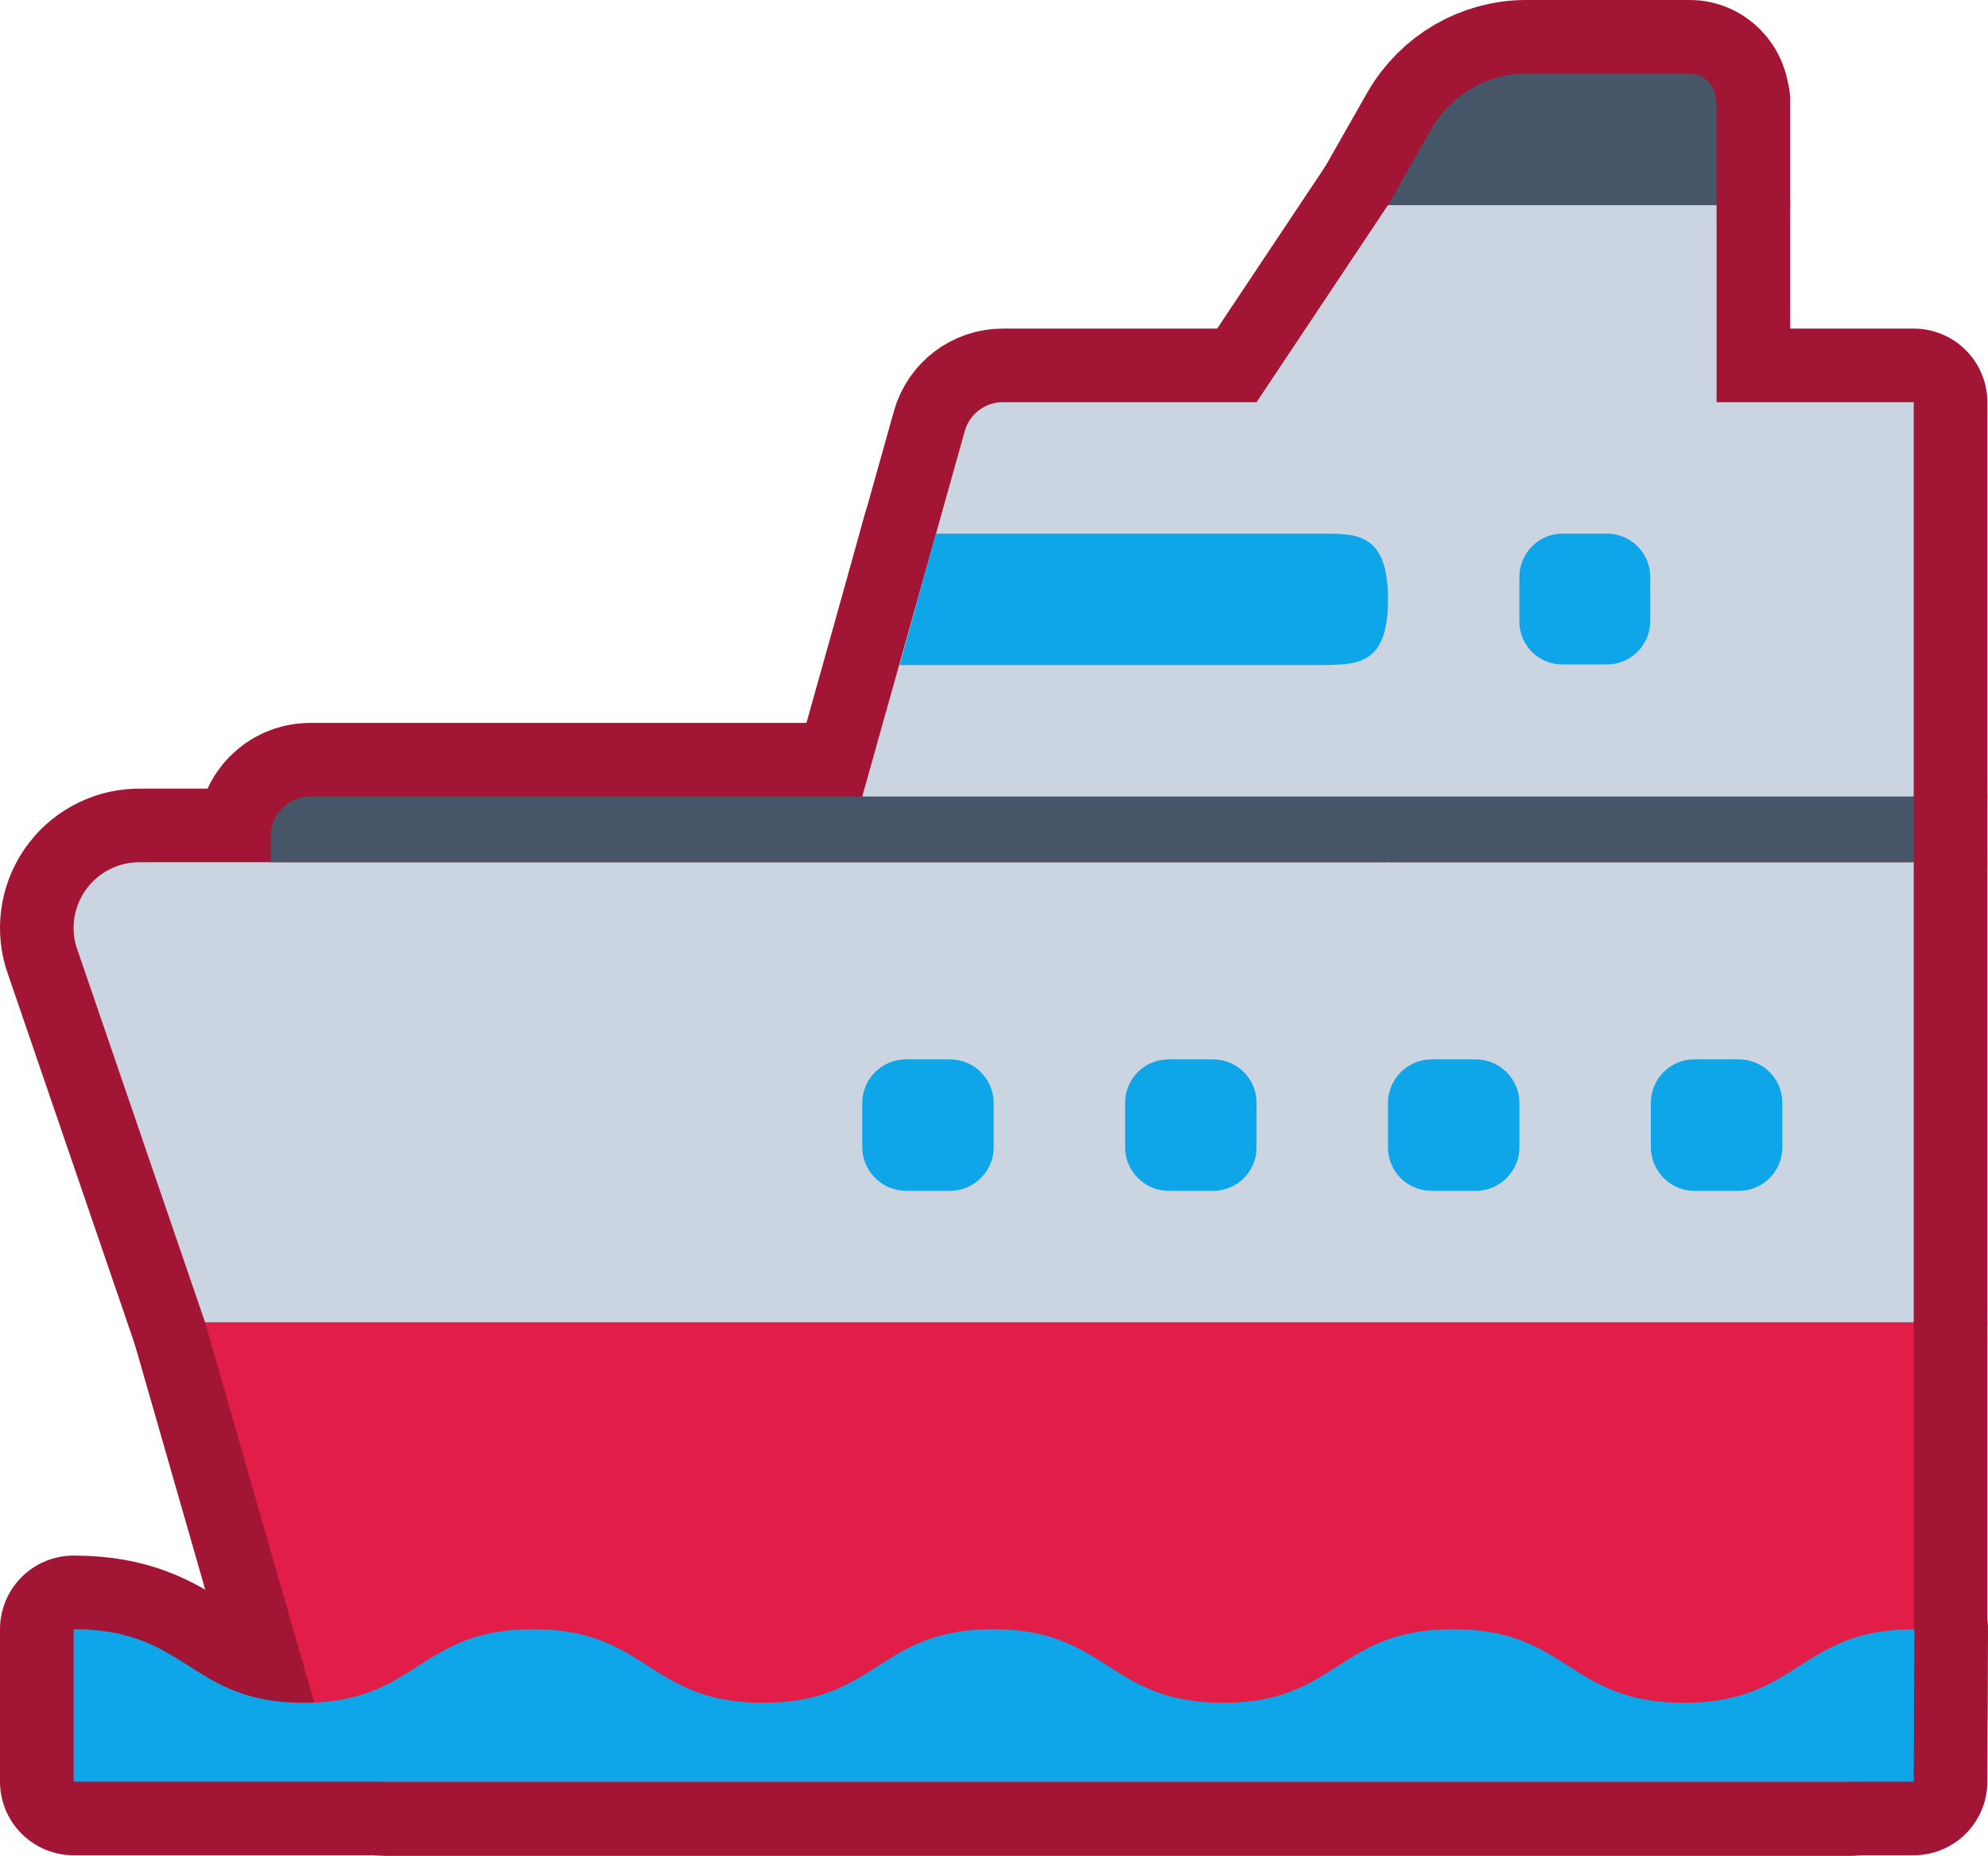
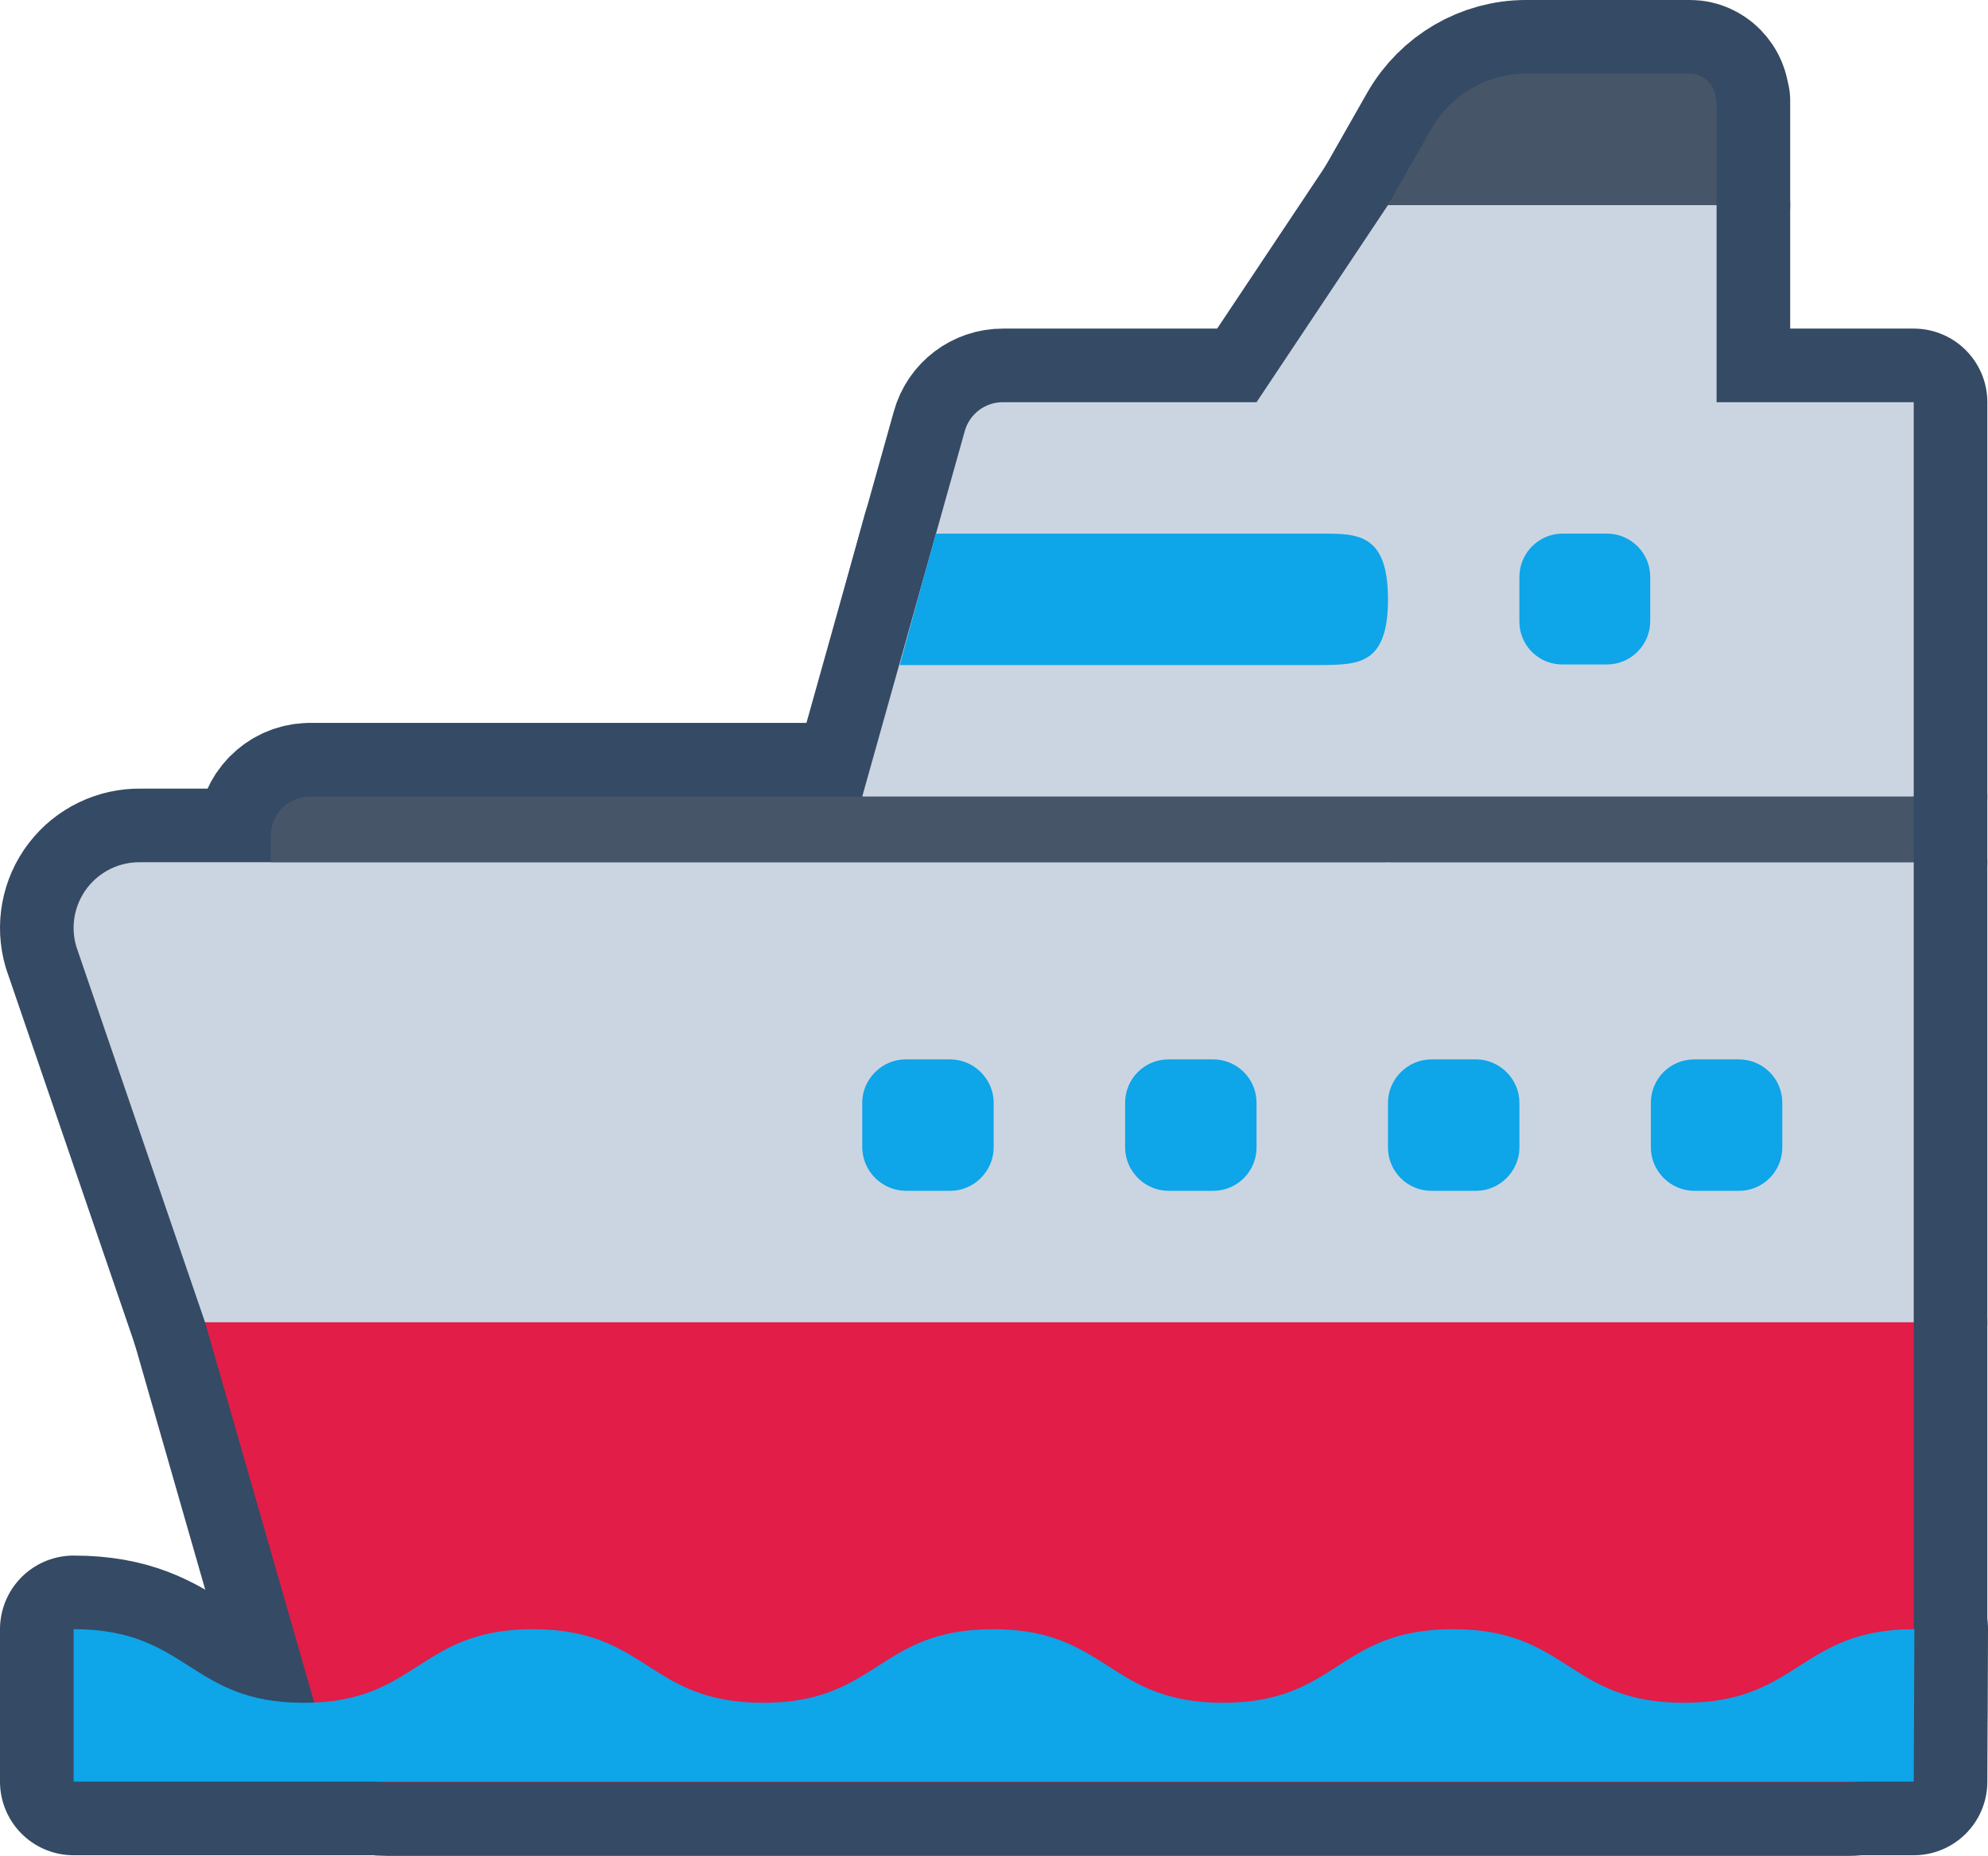
<svg xmlns="http://www.w3.org/2000/svg" width="30.25" height="28.24" fill="none" viewBox="0.88 2.88 30.25 28.24">
-   <g fill="#a21534" stroke="#a21534" stroke-linecap="round" stroke-linejoin="round" stroke-width="2.24">
+   <g fill="#354a64" stroke="#354a64" stroke-linecap="round" stroke-linejoin="round" stroke-width="2.24">
    <path d="m20 9 2-3h5v3h3v6l-8 1-8-1 1.56-5.56a.6.6 0 0 1 .58-.44zm2 7h8v7l-13 3-13-3-1.96-5.72A1 1 0 0 1 3.02 16z" />
    <path d="M24.66 12.99h.67c.37 0 .66-.3.66-.66v-.67c0-.37-.3-.66-.66-.66h-.67c-.37 0-.66.3-.66.66v.67c0 .37.29.66.66.66M4 23l1.8 6.27a1 1 0 0 0 .97.73H29a1 1 0 0 0 1-1v-6z" />
    <path d="M21 11c.54 0 1 0 1 1 0 .98-.44.99-.97 1h-6.46l.55-2zm-5.66 10h-.68a.67.67 0 0 1-.66-.66v-.68c0-.36.3-.66.66-.66h.68c.36 0 .66.3.66.66v.68c0 .36-.3.66-.66.66m3.32 0h.68c.37 0 .66-.3.66-.66v-.68c0-.37-.3-.66-.66-.66h-.68c-.37 0-.66.3-.66.66v.68c0 .36.3.66.66.66m4.68 0h-.68a.66.66 0 0 1-.66-.66v-.68c0-.36.3-.66.66-.66h.68c.36 0 .66.3.66.66v.68c0 .36-.3.66-.66.66m3.32 0h.68c.37 0 .66-.3.66-.66v-.68c0-.37-.3-.66-.66-.66h-.68c-.37 0-.66.3-.66.66v.68c0 .36.3.66.66.66m-1.33-8.01h-.67a.65.65 0 0 1-.66-.66v-.67c0-.36.29-.66.66-.66h.67c.36 0 .66.29.66.66v.67c0 .36-.29.66-.66.66m4.68 14.68c-1.75 0-1.75 1.12-3.51 1.12s-1.75-1.12-3.51-1.12-1.75 1.12-3.5 1.12-1.75-1.12-3.5-1.12-1.75 1.12-3.5 1.12-1.75-1.12-3.5-1.12-1.75 1.12-3.49 1.12-1.75-1.12-3.5-1.12v2.32h28zM26.6 4c.2 0 .39.18.39.41H27V6h-5l.66-1.16c.3-.52.85-.84 1.44-.84zM5 16h25v-1H5.58a.6.6 0 0 0-.58.59z" />
  </g>
  <path fill="#cbd5e1" d="m20 9 2-3h5v3h3v6l-8 1-8-1 1.56-5.56a.6.6 0 0 1 .58-.44zm2 7h8v7l-13 3-13-3-1.96-5.72A1 1 0 0 1 3.02 16z" />
  <path fill="#7dd3fc" d="M24.66 12.99h.67c.37 0 .66-.3.66-.66v-.67c0-.37-.3-.66-.66-.66h-.67c-.37 0-.66.3-.66.66v.67c0 .37.29.66.66.66" />
  <path fill="#e11d48" d="m4 23 1.8 6.27a1 1 0 0 0 .97.73H29a1 1 0 0 0 1-1v-6z" />
  <path fill="#0ea5e9" d="M21 11c.54 0 1 0 1 1 0 .98-.44.99-.97 1h-6.46l.55-2zm-5.66 10h-.68a.67.67 0 0 1-.66-.66v-.68c0-.36.3-.66.66-.66h.68c.36 0 .66.3.66.66v.68c0 .36-.3.66-.66.66m3.32 0h.68c.37 0 .66-.3.66-.66v-.68c0-.37-.3-.66-.66-.66h-.68c-.37 0-.66.3-.66.66v.68c0 .36.3.66.66.66m4.68 0h-.68a.66.66 0 0 1-.66-.66v-.68c0-.36.3-.66.66-.66h.68c.36 0 .66.3.66.66v.68c0 .36-.3.66-.66.66m3.32 0h.68c.37 0 .66-.3.66-.66v-.68c0-.37-.3-.66-.66-.66h-.68c-.37 0-.66.3-.66.66v.68c0 .36.3.66.66.66m-1.33-8.01h-.67a.65.65 0 0 1-.66-.66v-.67c0-.36.29-.66.66-.66h.67c.36 0 .66.29.66.66v.67c0 .36-.29.66-.66.66m4.68 14.68c-1.75 0-1.75 1.12-3.51 1.12s-1.75-1.12-3.51-1.12-1.75 1.12-3.5 1.12-1.75-1.12-3.5-1.12-1.75 1.12-3.5 1.12-1.75-1.12-3.5-1.12-1.75 1.12-3.49 1.12-1.75-1.12-3.5-1.12v2.32h28z" />
  <path fill="#475569" d="M26.6 4c.2 0 .39.18.39.41H27V6h-5l.66-1.16c.3-.52.85-.84 1.44-.84zM5 16h25v-1H5.58a.6.6 0 0 0-.58.59z" />
</svg>
